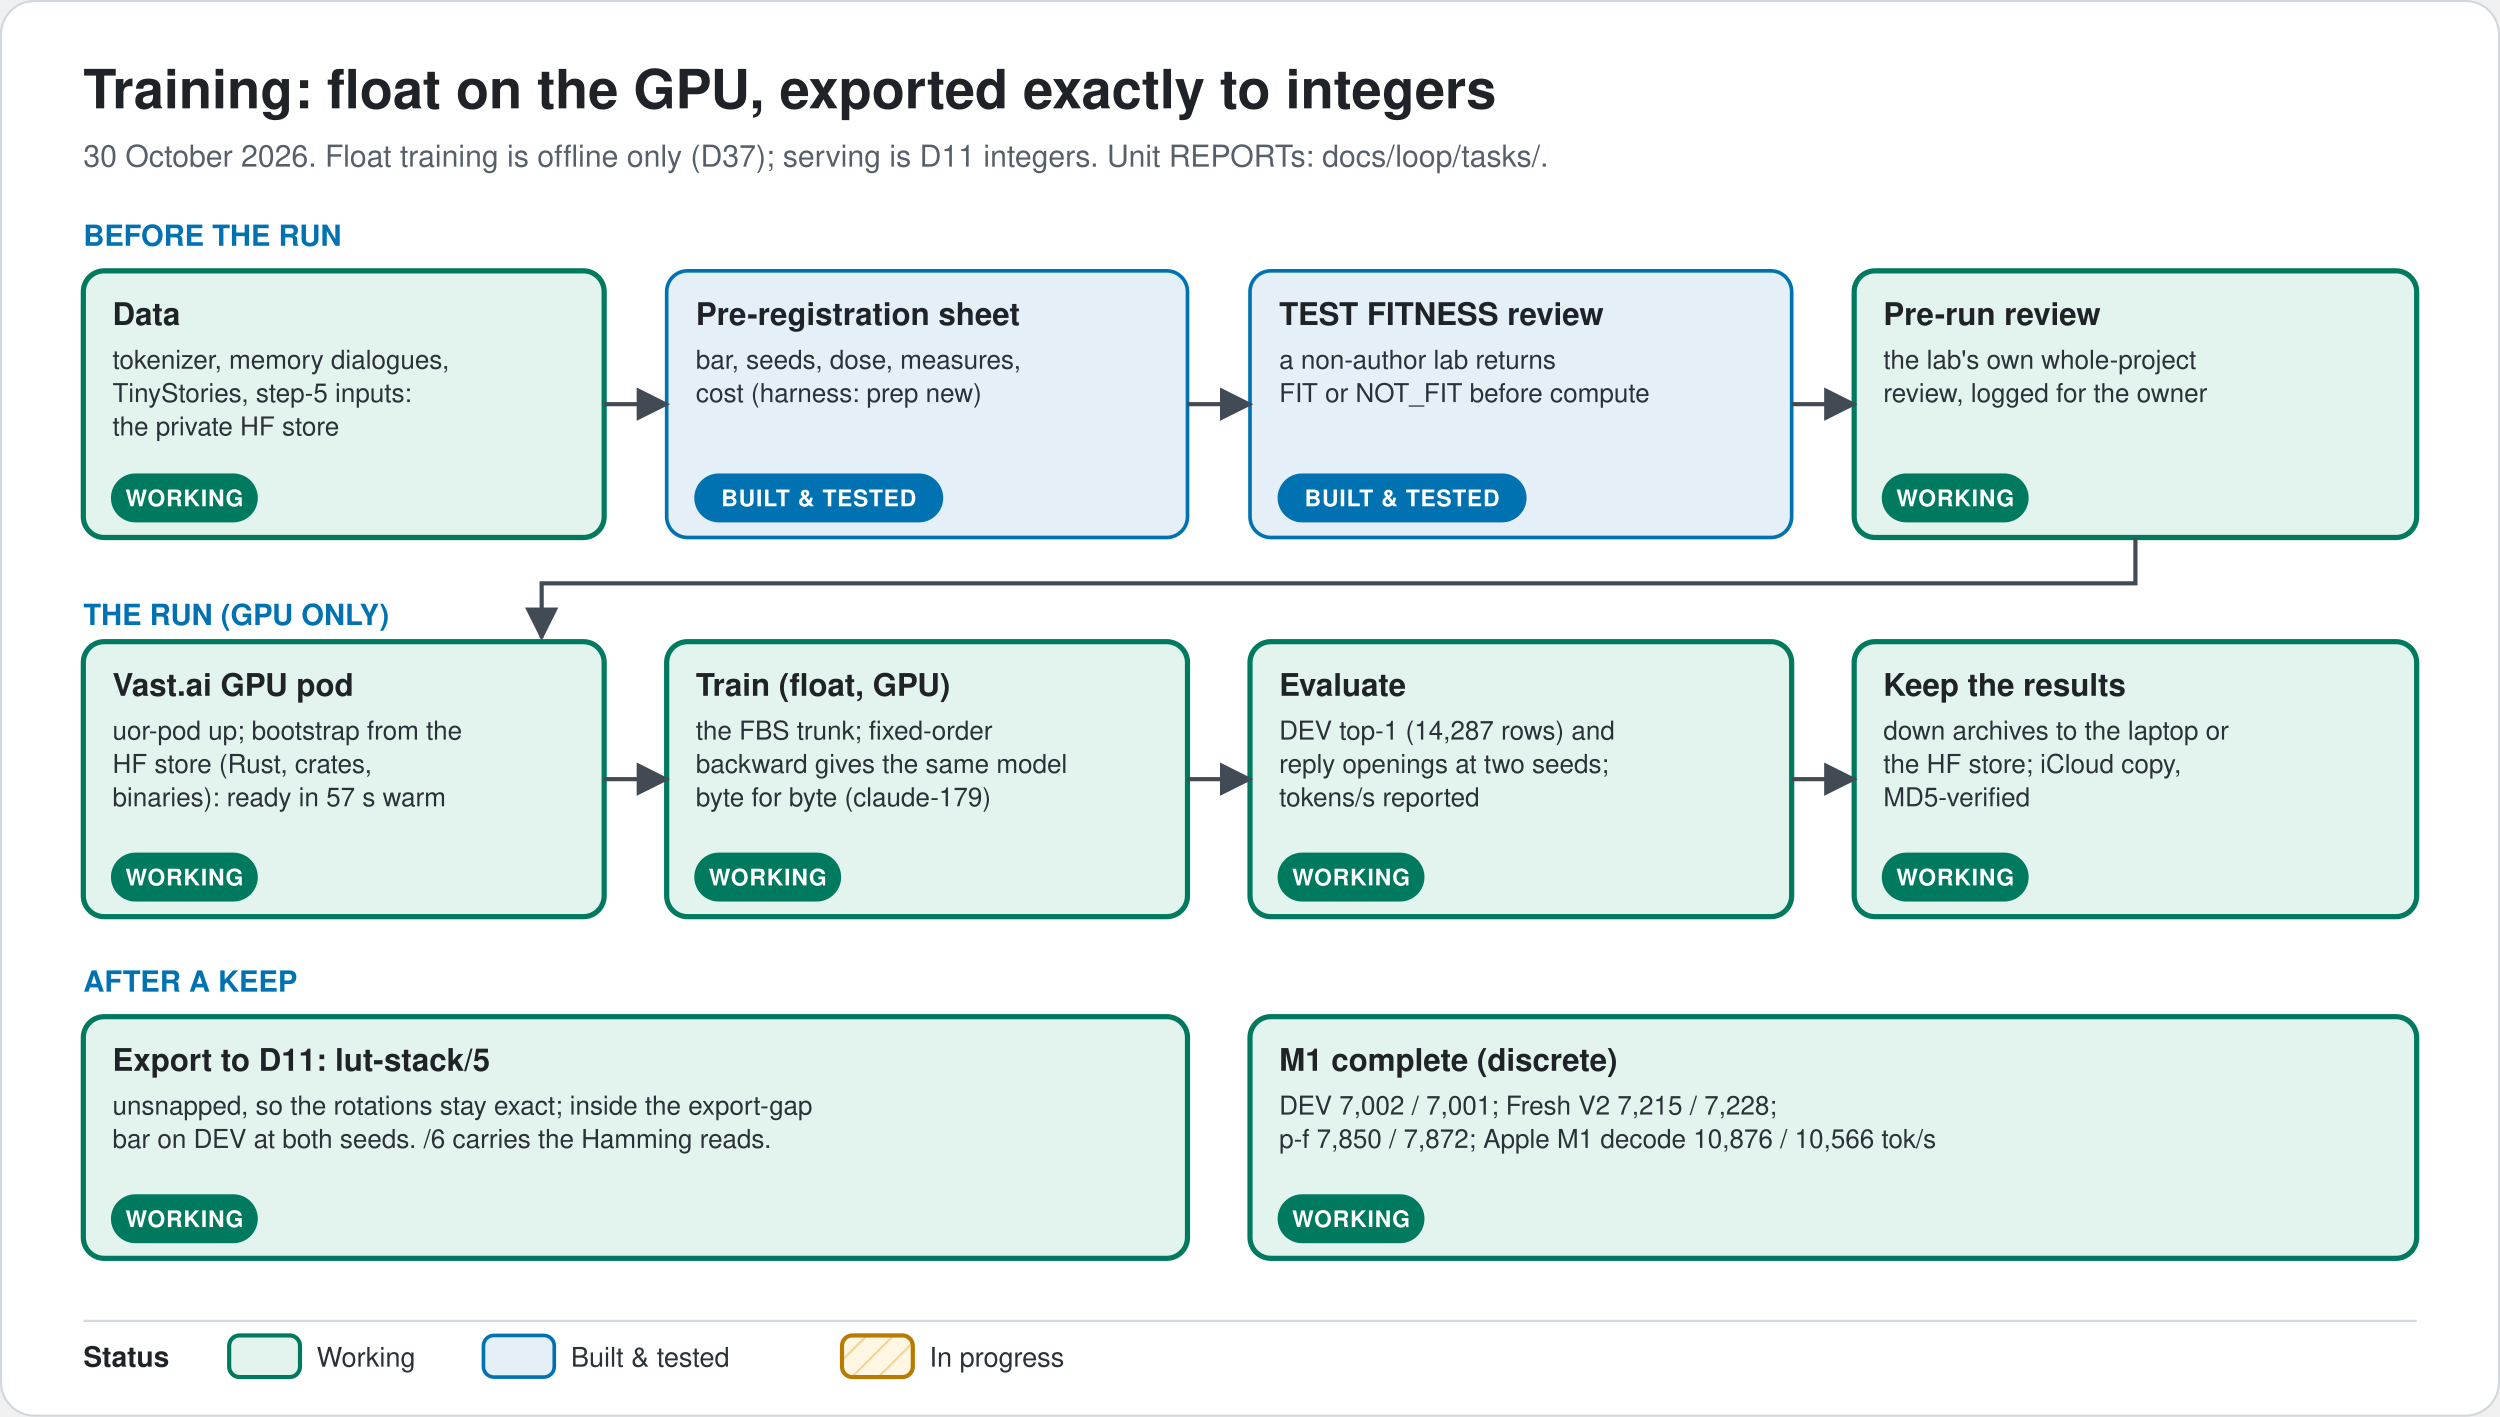
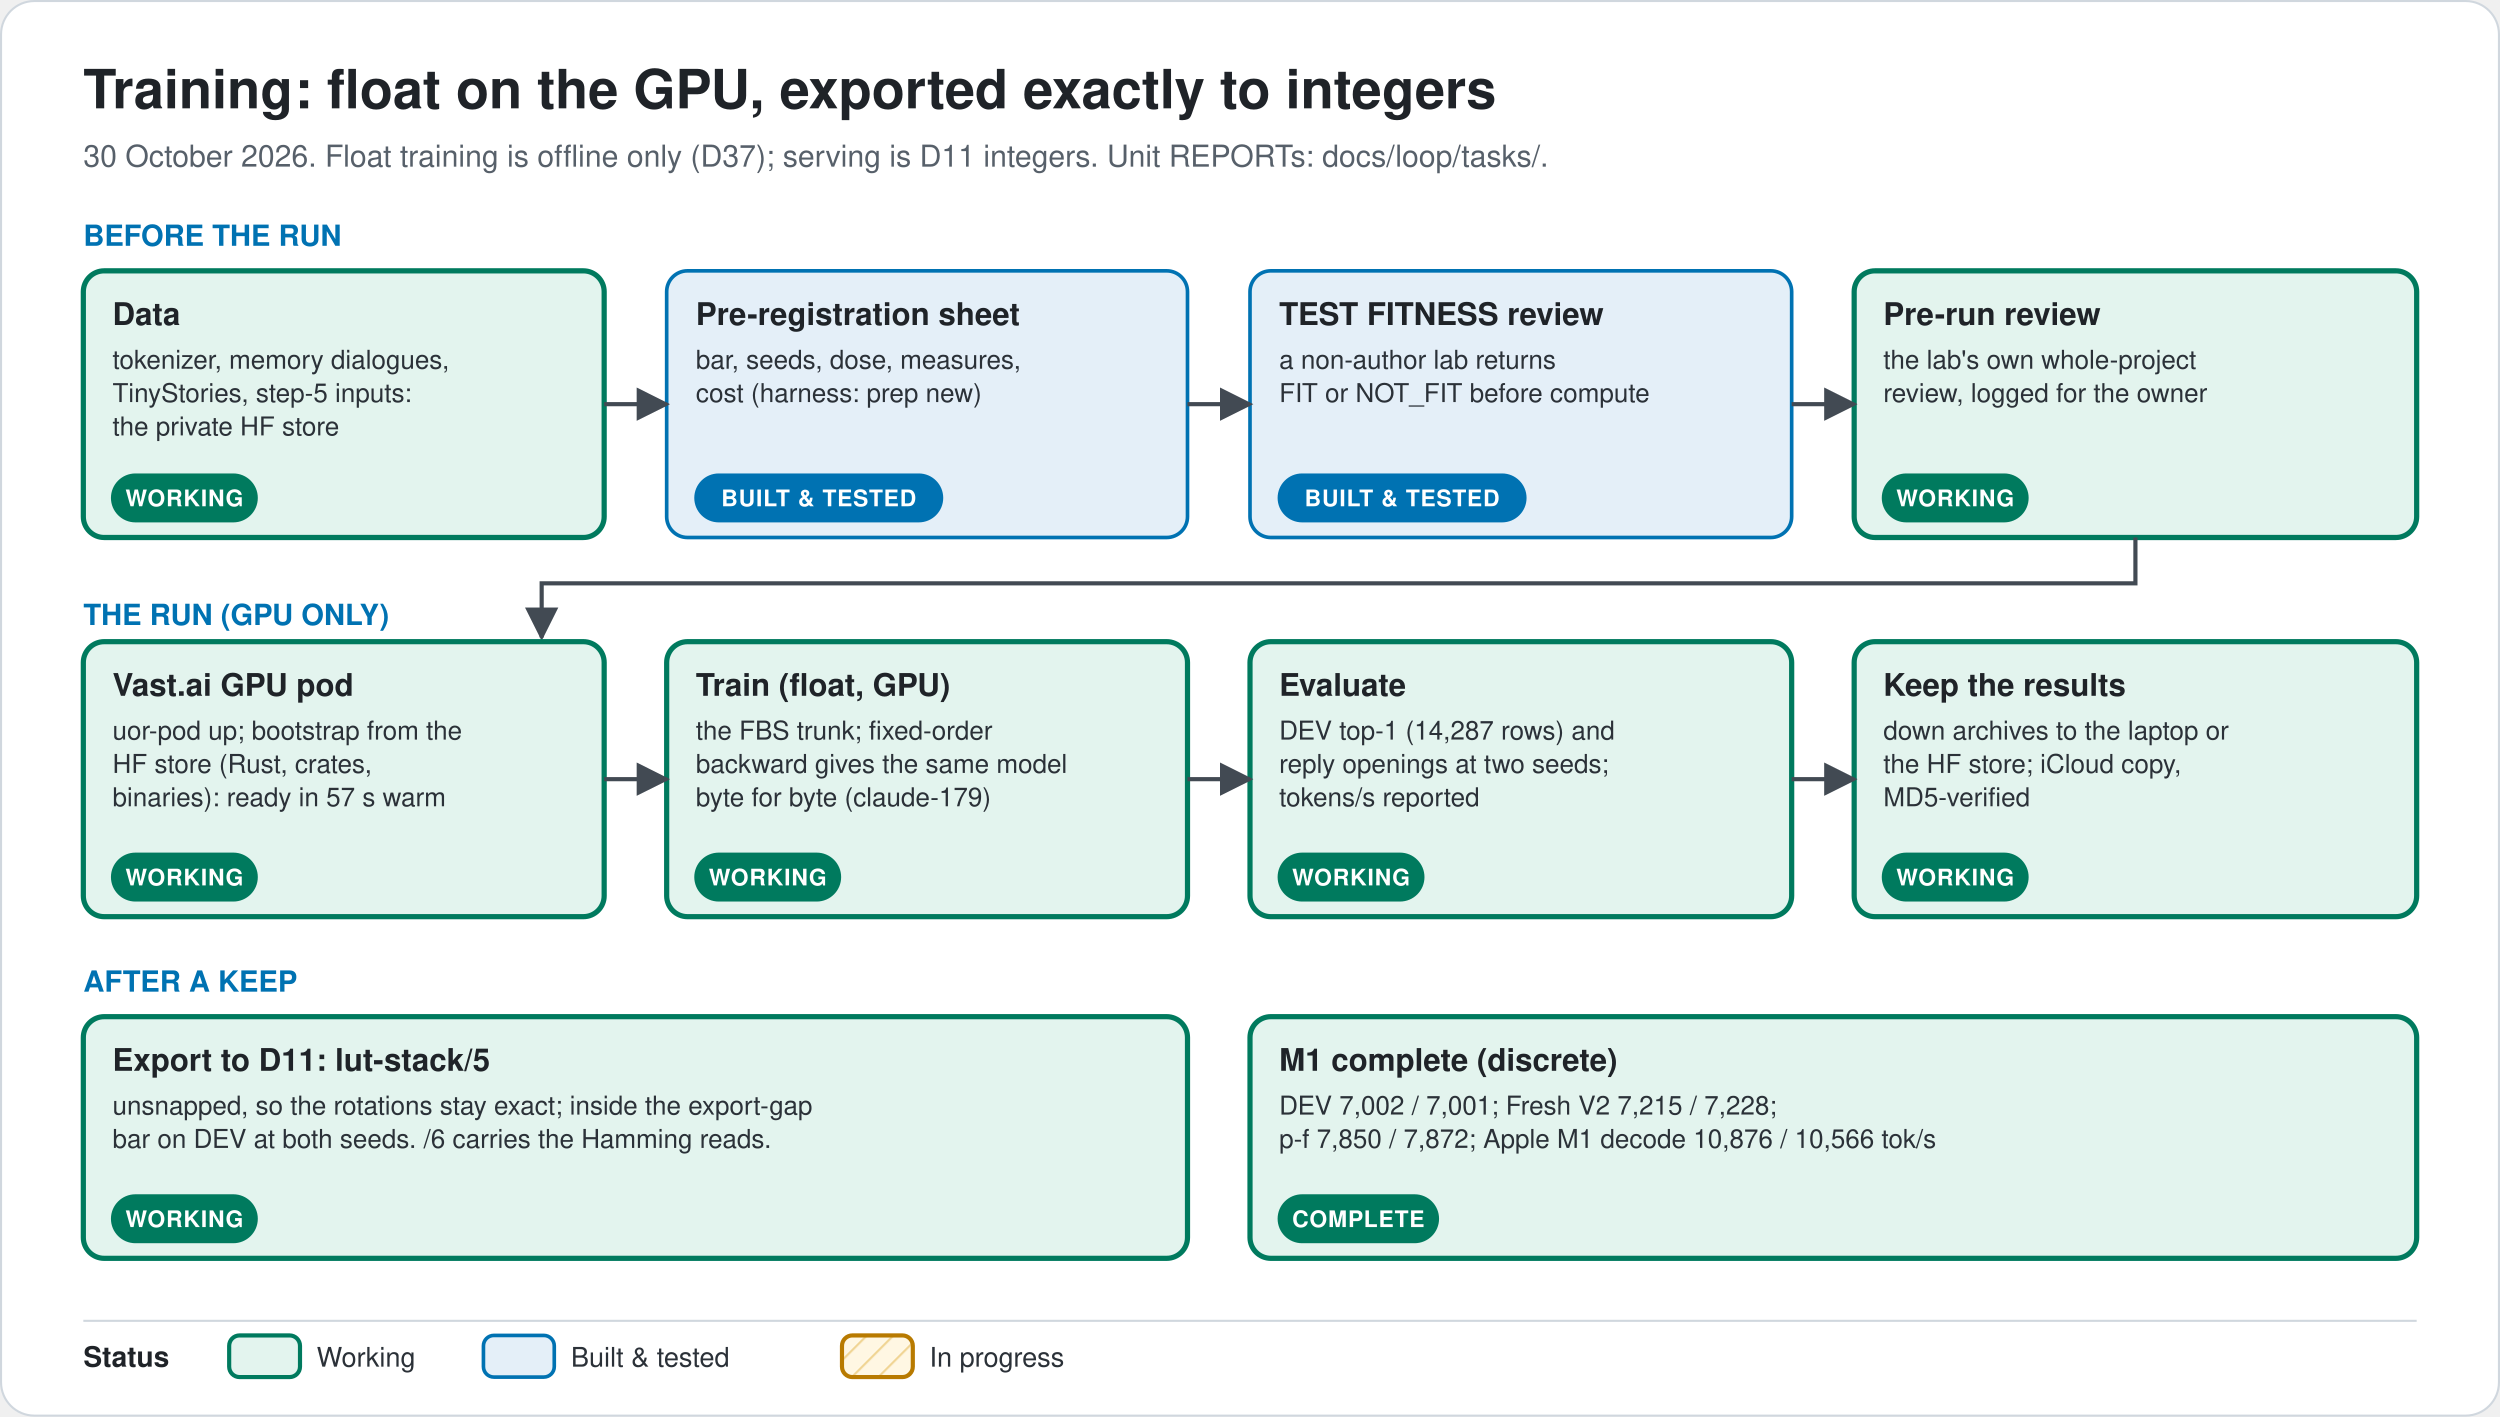
<svg xmlns="http://www.w3.org/2000/svg" viewBox="0 0 1200 680" width="1200" height="680" role="img" aria-labelledby="t d" font-family="-apple-system, BlinkMacSystemFont, 'Segoe UI', Helvetica, Arial, sans-serif">
  <defs>
    <marker id="ah" viewBox="0 0 10 10" refX="9" refY="5" markerWidth="8" markerHeight="8" orient="auto-start-reverse">
      <path d="M0,0 L10,5 L0,10 z" fill="#424A53" />
    </marker>
    <pattern id="hP" width="9" height="9" patternUnits="userSpaceOnUse" patternTransform="rotate(45)">
      <rect width="9" height="9" fill="#FFF7E3" />
      <line x1="0" y1="0" x2="0" y2="9" stroke="#F1D79A" stroke-width="2.2" />
    </pattern>
    <pattern id="hF" width="8" height="8" patternUnits="userSpaceOnUse">
      <rect width="8" height="8" fill="#F0F2F4" />
      <path d="M0,0 L8,8 M8,0 L0,8" stroke="#D3D8DD" stroke-width="1" />
    </pattern>
  </defs>
  <rect x="0.5" y="0.5" width="1199" height="679" rx="16" fill="#FFFFFF" stroke="#D0D7DE" stroke-width="1" />
  <text x="40" y="52" font-size="26" font-weight="700" fill="#1F2328" text-anchor="start">Training: float on the GPU, exported exactly to integers</text>
  <text x="40" y="80" font-size="14.5" font-weight="400" fill="#57606A" text-anchor="start">30 October 2026. Float training is offline only (D37); serving is D11 integers. Unit REPORTs: docs/loop/tasks/.</text>
  <text x="40" y="118" font-size="14" font-weight="700" fill="#0072B2" text-anchor="start">BEFORE THE RUN</text>
  <rect x="40" y="130" width="250" height="128" rx="10" fill="#E3F4EE" stroke="#007A5E" stroke-width="2.5" />
  <text x="54" y="156" font-size="15" font-weight="700" fill="#1F2328" text-anchor="start">Data</text>
  <text x="54" y="177" font-size="12.5" font-weight="400" fill="#2B3138" text-anchor="start">tokenizer, memory dialogues,</text>
  <text x="54" y="193" font-size="12.5" font-weight="400" fill="#2B3138" text-anchor="start">TinyStories, step-5 inputs:</text>
  <text x="54" y="209" font-size="12.5" font-weight="400" fill="#2B3138" text-anchor="start">the private HF store</text>
  <rect x="54" y="228" width="69" height="22" rx="11" fill="#007A5E" stroke="#007A5E" stroke-width="1.5" />
  <text x="88.5" y="243" font-size="11" font-weight="700" fill="#FFFFFF" text-anchor="middle" letter-spacing="0.4">WORKING</text>
  <rect x="320" y="130" width="250" height="128" rx="10" fill="#E4EFF8" stroke="#0072B2" stroke-width="1.75" />
  <text x="334" y="156" font-size="15" font-weight="700" fill="#1F2328" text-anchor="start">Pre-registration sheet</text>
  <text x="334" y="177" font-size="12.5" font-weight="400" fill="#2B3138" text-anchor="start">bar, seeds, dose, measures,</text>
  <text x="334" y="193" font-size="12.5" font-weight="400" fill="#2B3138" text-anchor="start">cost (harness: prep new)</text>
  <rect x="334" y="228" width="118" height="22" rx="11" fill="#0072B2" stroke="#0072B2" stroke-width="1.5" />
  <text x="393" y="243" font-size="11" font-weight="700" fill="#FFFFFF" text-anchor="middle" letter-spacing="0.4">BUILT &amp; TESTED</text>
  <rect x="600" y="130" width="260" height="128" rx="10" fill="#E4EFF8" stroke="#0072B2" stroke-width="1.75" />
  <text x="614" y="156" font-size="15" font-weight="700" fill="#1F2328" text-anchor="start">TEST FITNESS review</text>
  <text x="614" y="177" font-size="12.5" font-weight="400" fill="#2B3138" text-anchor="start">a non-author lab returns</text>
  <text x="614" y="193" font-size="12.5" font-weight="400" fill="#2B3138" text-anchor="start">FIT or NOT_FIT before compute</text>
  <rect x="614" y="228" width="118" height="22" rx="11" fill="#0072B2" stroke="#0072B2" stroke-width="1.5" />
  <text x="673" y="243" font-size="11" font-weight="700" fill="#FFFFFF" text-anchor="middle" letter-spacing="0.4">BUILT &amp; TESTED</text>
  <rect x="890" y="130" width="270" height="128" rx="10" fill="#E3F4EE" stroke="#007A5E" stroke-width="2.5" />
  <text x="904" y="156" font-size="15" font-weight="700" fill="#1F2328" text-anchor="start">Pre-run review</text>
  <text x="904" y="177" font-size="12.5" font-weight="400" fill="#2B3138" text-anchor="start">the lab's own whole-project</text>
  <text x="904" y="193" font-size="12.5" font-weight="400" fill="#2B3138" text-anchor="start">review, logged for the owner</text>
  <rect x="904" y="228" width="69" height="22" rx="11" fill="#007A5E" stroke="#007A5E" stroke-width="1.5" />
  <text x="938.5" y="243" font-size="11" font-weight="700" fill="#FFFFFF" text-anchor="middle" letter-spacing="0.4">WORKING</text>
  <path d="M290,194 L320,194" fill="none" stroke="#424A53" stroke-width="2" marker-end="url(#ah)" />
  <path d="M570,194 L600,194" fill="none" stroke="#424A53" stroke-width="2" marker-end="url(#ah)" />
  <path d="M860,194 L890,194" fill="none" stroke="#424A53" stroke-width="2" marker-end="url(#ah)" />
  <path d="M1025,258 L1025,280 L260,280 L260,306" fill="none" stroke="#424A53" stroke-width="2" marker-end="url(#ah)" />
  <text x="40" y="300" font-size="14" font-weight="700" fill="#0072B2" text-anchor="start">THE RUN (GPU ONLY)</text>
  <rect x="40" y="308" width="250" height="132" rx="10" fill="#E3F4EE" stroke="#007A5E" stroke-width="2.5" />
  <text x="54" y="334" font-size="15" font-weight="700" fill="#1F2328" text-anchor="start">Vast.ai GPU pod</text>
  <text x="54" y="355" font-size="12.5" font-weight="400" fill="#2B3138" text-anchor="start">uor-pod up; bootstrap from the</text>
  <text x="54" y="371" font-size="12.5" font-weight="400" fill="#2B3138" text-anchor="start">HF store (Rust, crates,</text>
  <text x="54" y="387" font-size="12.5" font-weight="400" fill="#2B3138" text-anchor="start">binaries): ready in 57 s warm</text>
  <rect x="54" y="410" width="69" height="22" rx="11" fill="#007A5E" stroke="#007A5E" stroke-width="1.5" />
  <text x="88.5" y="425" font-size="11" font-weight="700" fill="#FFFFFF" text-anchor="middle" letter-spacing="0.4">WORKING</text>
  <rect x="320" y="308" width="250" height="132" rx="10" fill="#E3F4EE" stroke="#007A5E" stroke-width="2.5" />
  <text x="334" y="334" font-size="15" font-weight="700" fill="#1F2328" text-anchor="start">Train (float, GPU)</text>
  <text x="334" y="355" font-size="12.5" font-weight="400" fill="#2B3138" text-anchor="start">the FBS trunk; fixed-order</text>
  <text x="334" y="371" font-size="12.5" font-weight="400" fill="#2B3138" text-anchor="start">backward gives the same model</text>
  <text x="334" y="387" font-size="12.5" font-weight="400" fill="#2B3138" text-anchor="start">byte for byte (claude-179)</text>
  <rect x="334" y="410" width="69" height="22" rx="11" fill="#007A5E" stroke="#007A5E" stroke-width="1.5" />
  <text x="368.5" y="425" font-size="11" font-weight="700" fill="#FFFFFF" text-anchor="middle" letter-spacing="0.4">WORKING</text>
  <rect x="600" y="308" width="260" height="132" rx="10" fill="#E3F4EE" stroke="#007A5E" stroke-width="2.5" />
  <text x="614" y="334" font-size="15" font-weight="700" fill="#1F2328" text-anchor="start">Evaluate</text>
  <text x="614" y="355" font-size="12.5" font-weight="400" fill="#2B3138" text-anchor="start">DEV top-1 (14,287 rows) and</text>
  <text x="614" y="371" font-size="12.5" font-weight="400" fill="#2B3138" text-anchor="start">reply openings at two seeds;</text>
  <text x="614" y="387" font-size="12.5" font-weight="400" fill="#2B3138" text-anchor="start">tokens/s reported</text>
  <rect x="614" y="410" width="69" height="22" rx="11" fill="#007A5E" stroke="#007A5E" stroke-width="1.5" />
  <text x="648.5" y="425" font-size="11" font-weight="700" fill="#FFFFFF" text-anchor="middle" letter-spacing="0.4">WORKING</text>
  <rect x="890" y="308" width="270" height="132" rx="10" fill="#E3F4EE" stroke="#007A5E" stroke-width="2.5" />
  <text x="904" y="334" font-size="15" font-weight="700" fill="#1F2328" text-anchor="start">Keep the results</text>
  <text x="904" y="355" font-size="12.5" font-weight="400" fill="#2B3138" text-anchor="start">down archives to the laptop or</text>
  <text x="904" y="371" font-size="12.5" font-weight="400" fill="#2B3138" text-anchor="start">the HF store; iCloud copy,</text>
  <text x="904" y="387" font-size="12.5" font-weight="400" fill="#2B3138" text-anchor="start">MD5-verified</text>
  <rect x="904" y="410" width="69" height="22" rx="11" fill="#007A5E" stroke="#007A5E" stroke-width="1.5" />
  <text x="938.5" y="425" font-size="11" font-weight="700" fill="#FFFFFF" text-anchor="middle" letter-spacing="0.4">WORKING</text>
  <path d="M290,374 L320,374" fill="none" stroke="#424A53" stroke-width="2" marker-end="url(#ah)" />
  <path d="M570,374 L600,374" fill="none" stroke="#424A53" stroke-width="2" marker-end="url(#ah)" />
  <path d="M860,374 L890,374" fill="none" stroke="#424A53" stroke-width="2" marker-end="url(#ah)" />
  <text x="40" y="476" font-size="14" font-weight="700" fill="#0072B2" text-anchor="start">AFTER A KEEP</text>
  <rect x="40" y="488" width="530" height="116" rx="10" fill="#E3F4EE" stroke="#007A5E" stroke-width="2.5" />
  <text x="54" y="514" font-size="15" font-weight="700" fill="#1F2328" text-anchor="start">Export to D11: lut-stack/5</text>
  <text x="54" y="535" font-size="12.5" font-weight="400" fill="#2B3138" text-anchor="start">unsnapped, so the rotations stay exact; inside the export-gap</text>
  <text x="54" y="551" font-size="12.5" font-weight="400" fill="#2B3138" text-anchor="start">bar on DEV at both seeds. /6 carries the Hamming reads.</text>
  <rect x="54" y="574" width="69" height="22" rx="11" fill="#007A5E" stroke="#007A5E" stroke-width="1.5" />
  <text x="88.5" y="589" font-size="11" font-weight="700" fill="#FFFFFF" text-anchor="middle" letter-spacing="0.4">WORKING</text>
  <rect x="600" y="488" width="560" height="116" rx="10" fill="#E3F4EE" stroke="#007A5E" stroke-width="2.5" />
  <text x="614" y="514" font-size="15" font-weight="700" fill="#1F2328" text-anchor="start">M1 complete (discrete)</text>
  <text x="614" y="535" font-size="12.5" font-weight="400" fill="#2B3138" text-anchor="start">DEV 7,002 / 7,001; Fresh V2 7,215 / 7,228;</text>
  <text x="614" y="551" font-size="12.5" font-weight="400" fill="#2B3138" text-anchor="start">p-f 7,850 / 7,872; Apple M1 decode 10,876 / 10,566 tok/s</text>
-   <rect x="614" y="574" width="69" height="22" rx="11" fill="#007A5E" stroke="#007A5E" stroke-width="1.5" />
-   <text x="648.5" y="589" font-size="11" font-weight="700" fill="#FFFFFF" text-anchor="middle" letter-spacing="0.4">WORKING</text>
+   <rect x="614" y="574" width="76" height="22" rx="11" fill="#007A5E" stroke="#007A5E" stroke-width="1.5" />
+   <text x="652" y="589" font-size="11" font-weight="700" fill="#FFFFFF" text-anchor="middle" letter-spacing="0.4">COMPLETE</text>
  <path d="M40,634 L1160,634" fill="none" stroke="#D0D7DE" stroke-width="1" />
  <text x="40" y="656" font-size="13.5" font-weight="700" fill="#1F2328" text-anchor="start">Status</text>
  <rect x="110" y="641" width="34" height="20" rx="5" fill="#E3F4EE" stroke="#007A5E" stroke-width="2" />
  <text x="152" y="656" font-size="13" font-weight="400" fill="#2B3138" text-anchor="start">Working</text>
  <rect x="232.05" y="641" width="34" height="20" rx="5" fill="#E4EFF8" stroke="#0072B2" stroke-width="1.75" />
  <text x="274.05" y="656" font-size="13" font-weight="400" fill="#2B3138" text-anchor="start">Built &amp; tested</text>
  <rect x="404.15" y="641" width="34" height="20" rx="5" fill="url(#hP)" stroke="#B87A00" stroke-width="2" />
  <text x="446.15" y="656" font-size="13" font-weight="400" fill="#2B3138" text-anchor="start">In progress</text>
</svg>
